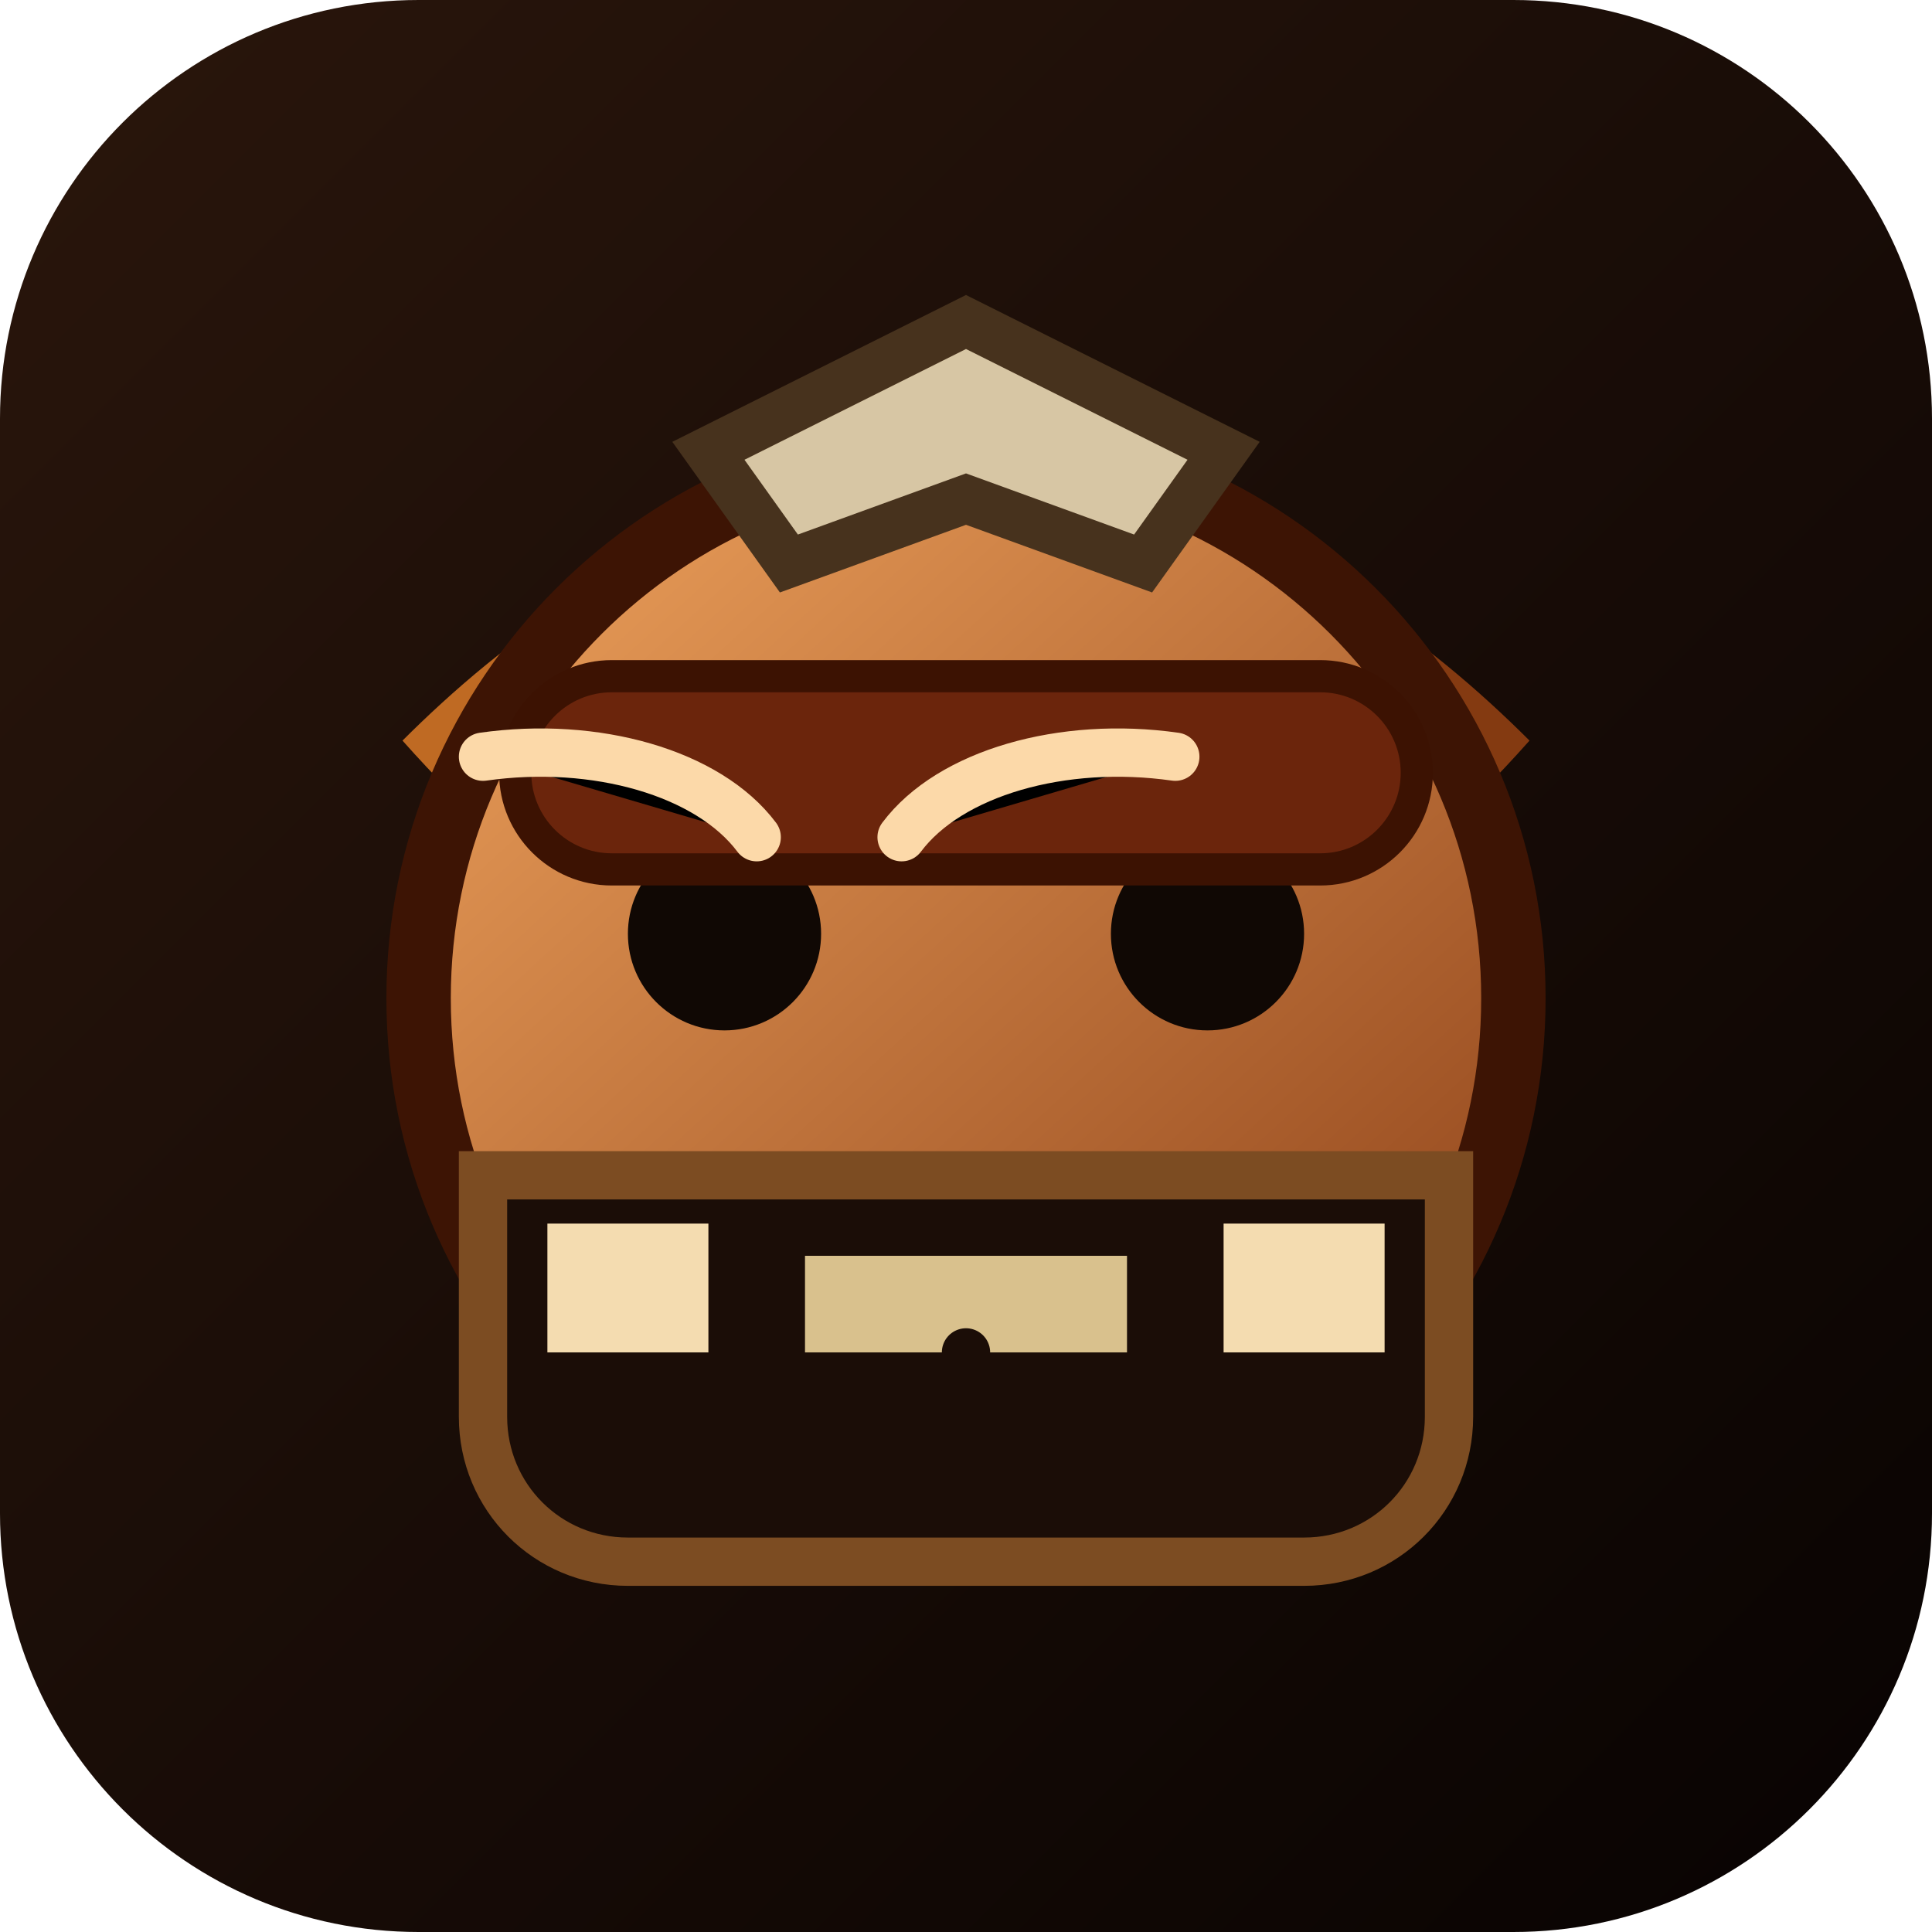
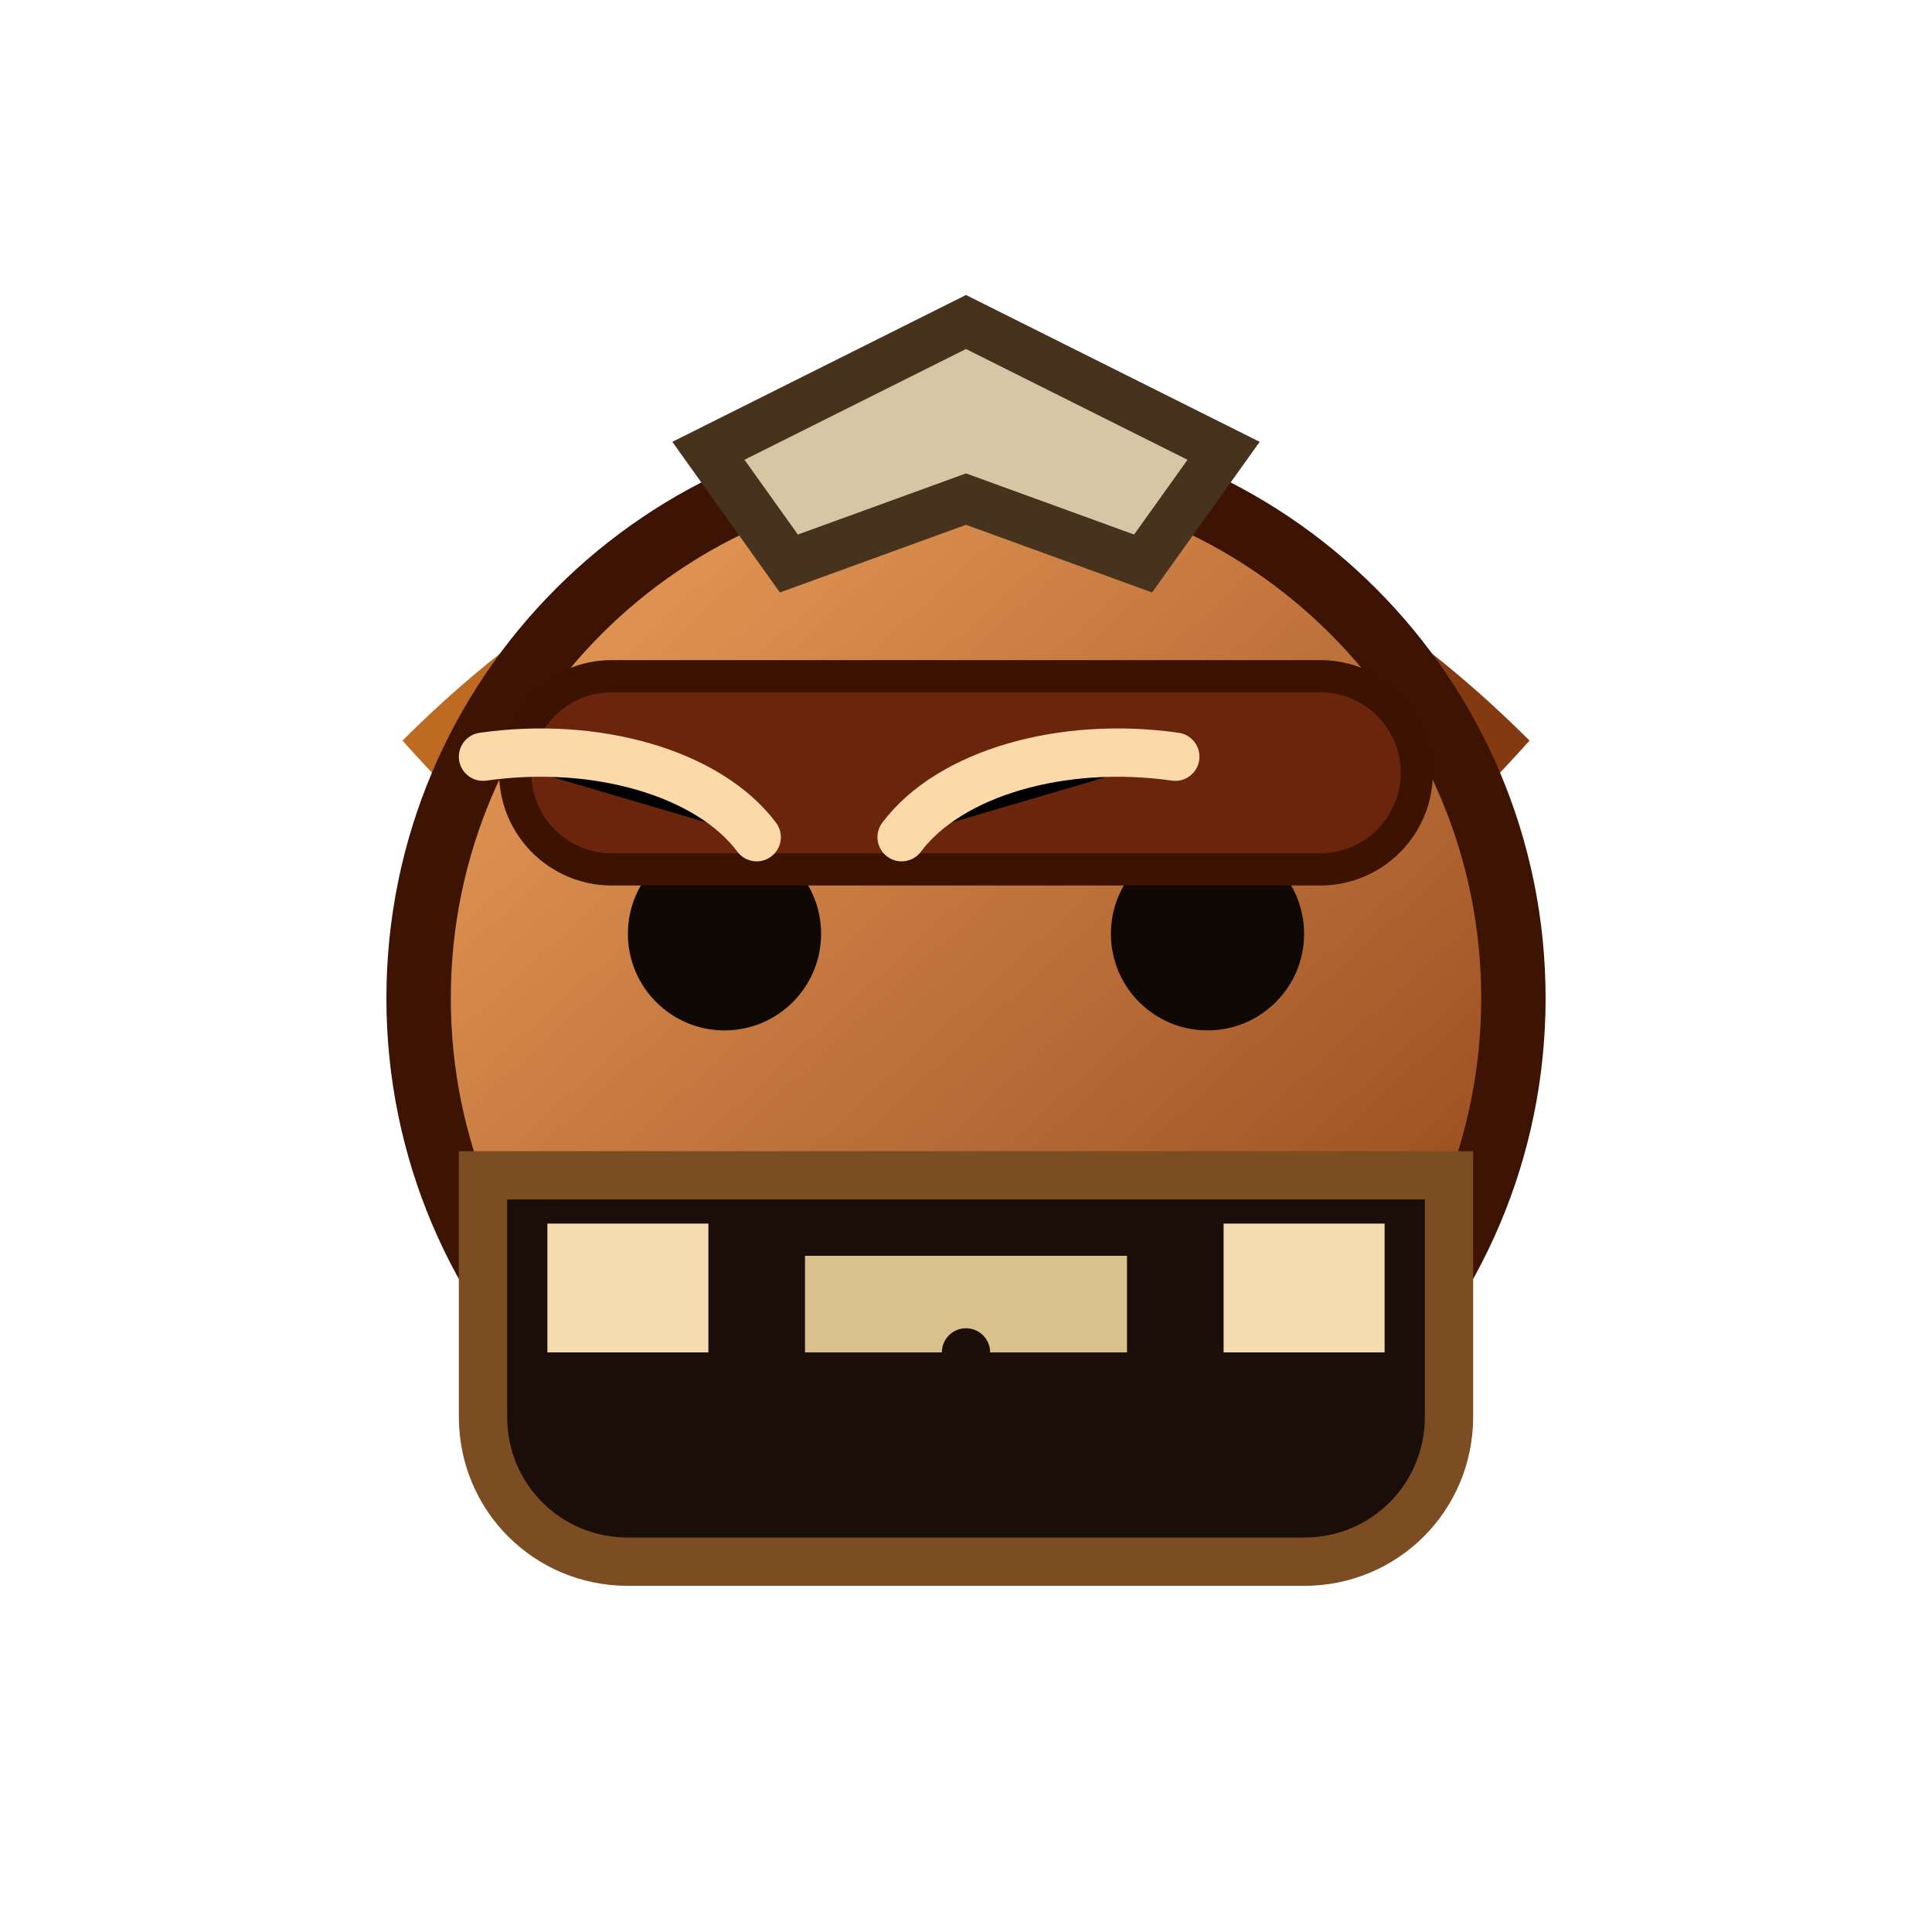
<svg xmlns="http://www.w3.org/2000/svg" viewBox="0 0 120 120" role="img" aria-labelledby="title">
  <defs>
    <linearGradient id="hob-bg" x1="0" y1="0" x2="120" y2="120" gradientUnits="userSpaceOnUse">
      <stop offset="0" stop-color="#2a160c" />
      <stop offset="1" stop-color="#080302" />
    </linearGradient>
    <linearGradient id="hob-skin" x1="30" y1="24" x2="94" y2="94" gradientUnits="userSpaceOnUse">
      <stop offset="0" stop-color="#f0a45e" />
      <stop offset="1" stop-color="#8b3f17" />
    </linearGradient>
  </defs>
-   <rect width="120" height="120" rx="26" fill="url(#hob-bg)" />
  <path d="M25 46c6-6 16-14 27-14-6 10-8 21-7 30-6-4-12-7-20-16z" fill="#bf6a23" />
  <path d="M95 46c-6-6-16-14-27-14 6 10 8 21 7 30 6-4 12-7 20-16z" fill="#843a11" />
  <circle cx="60" cy="62" r="34" fill="url(#hob-skin)" stroke="#3d1404" stroke-width="4" />
  <path d="M30 73h60v15c0 5-4 9-9 9H39c-5 0-9-4-9-9V73z" fill="#1b0d07" stroke="#7c4c22" stroke-width="3" />
  <path d="M34 76h10v8H34zm42 0h10v8H76z" fill="#f4dcb0" />
  <rect x="50" y="78" width="20" height="6" fill="#d9c18d" />
  <circle cx="45" cy="58" r="6" fill="#100804" />
  <circle cx="75" cy="58" r="6" fill="#100804" />
  <rect x="32" y="42" width="56" height="12" rx="6" fill="#6b250c" stroke="#3c1202" stroke-width="2" />
  <path d="M60 20l16 8-5 7-11-4-11 4-5-7z" fill="#d7c6a4" stroke="#47321d" stroke-width="3" />
  <path d="M30 47c7-1 14 1 17 5m26-5c-7-1-14 1-17 5" stroke="#fcd9a9" stroke-width="3" stroke-linecap="round" />
  <path d="M60 84v6" stroke="#1b0d07" stroke-width="3" stroke-linecap="round" />
</svg>
